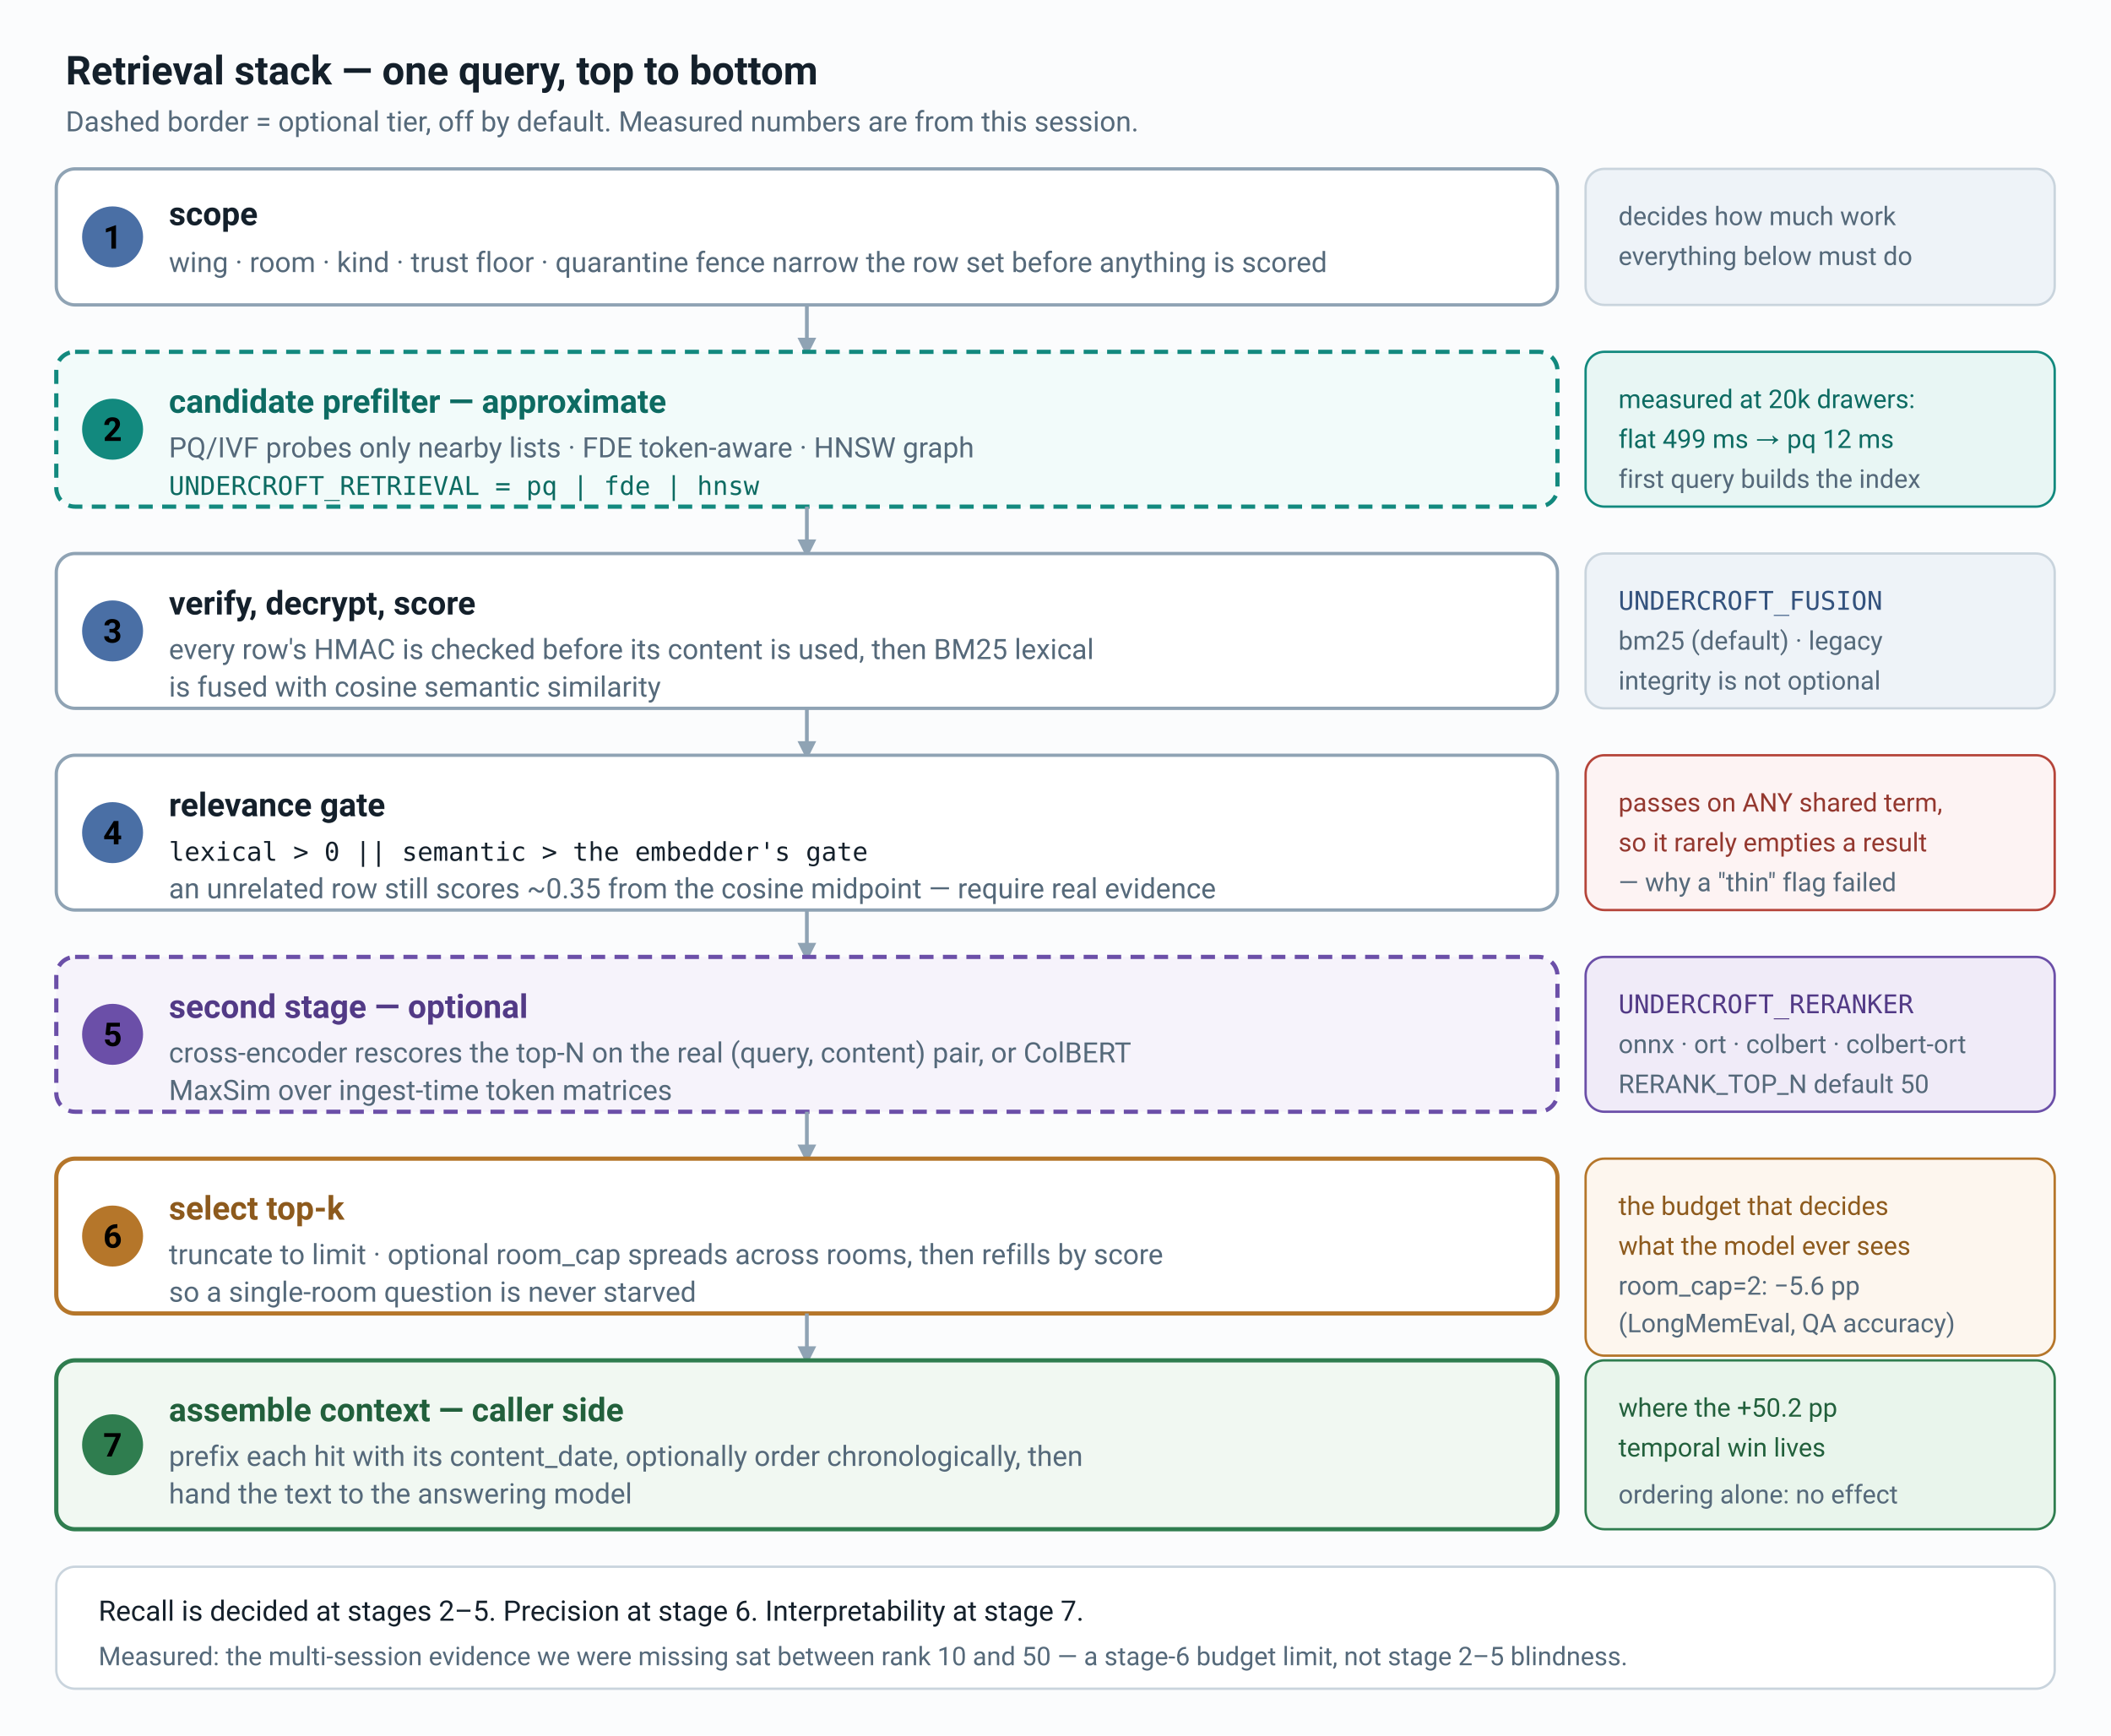
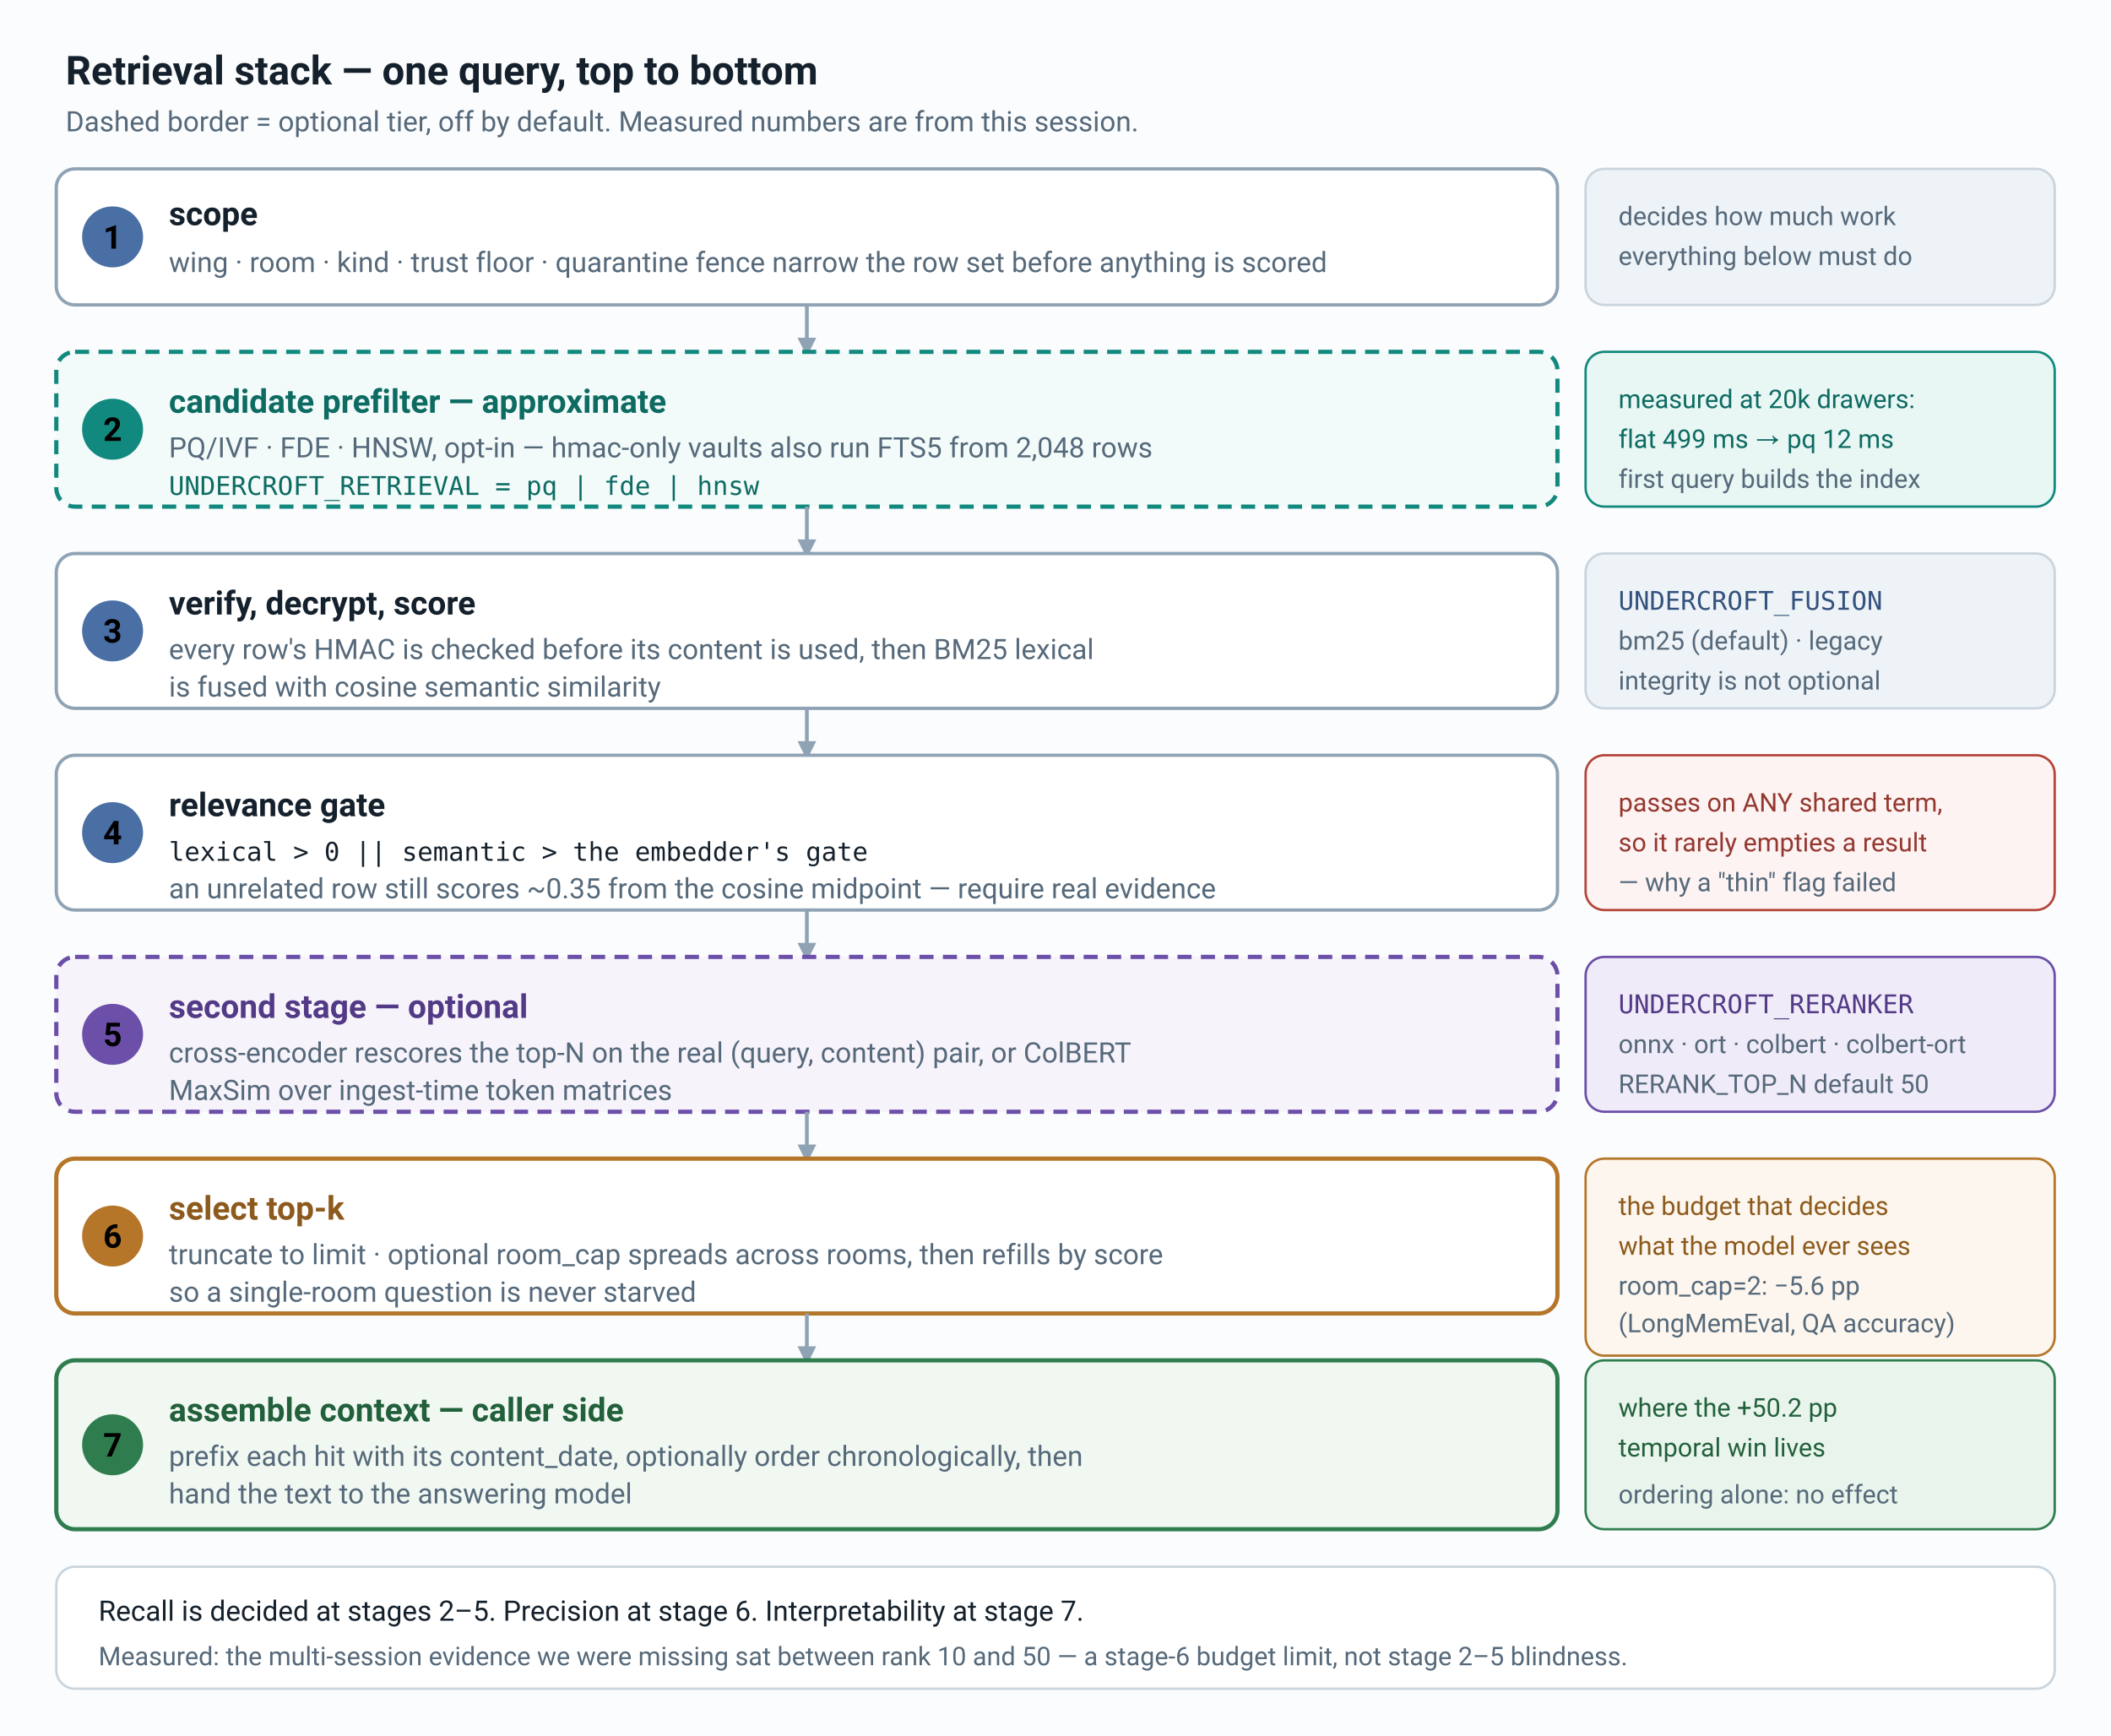
<svg xmlns="http://www.w3.org/2000/svg" viewBox="0 0 900 740" width="900" height="740" role="img" aria-labelledby="t d">
  <style>
  .f { font-family: -apple-system, BlinkMacSystemFont, "Segoe UI", Roboto, Helvetica, Arial, sans-serif; }
  .h { font-size: 17px; font-weight: 600; }
  .l { font-size: 14px; font-weight: 600; }
  .b { font-size: 12px; }
  .s { font-size: 11px; }
  .mono { font-family: ui-monospace, SFMono-Regular, Menlo, Consolas, monospace; font-size: 11px; }
  .ink { fill: var(--d-ink,#14202b); }
  .dim { fill: var(--d-dim,#55697a); }
  @media (prefers-color-scheme: dark) {
    svg { --d-bg:#0f1419; --d-card:#161c23; --d-card2:#1b222b; --d-line:#2b3540;
      --d-line2:#4a5b6b; --d-ink:#e4ebf1; --d-dim:#9aabba; --d-on:#0f1419;
      --d-teal:#2ba99c; --d-teal-bg:#0e2523; --d-teal-bg2:#123430; --d-teal-ink:#6fd8cc;
      --d-blue:#6d94c8; --d-blue-bg:#131d2b; --d-blue-ink:#9dbde3;
      --d-amber:#d1953f; --d-amber-bg:#261c0f; --d-amber-ink:#e8bc78;
      --d-violet:#9277c9; --d-violet-bg:#1c1730; --d-violet-bg2:#241d3d; --d-violet-ink:#b9a3e3;
      --d-green:#4fa570; --d-green-bg:#10231a; --d-green-bg2:#153021; --d-green-ink:#86cf9f;
      --d-red:#d1685c; --d-red-bg:#2a1614; --d-red-ink:#eb9a90; }
  }
</style>
  <rect width="900" height="740" fill="var(--d-bg,#fbfcfd)" />
  <text x="28" y="36" class="f h ink">Retrieval stack — one query, top to bottom</text>
  <text x="28" y="56" class="f b dim">Dashed border = optional tier, off by default. Measured numbers are from this session.</text>
  <rect x="24" y="72" width="640" height="58" rx="8" fill="var(--d-card,#ffffff)" stroke="var(--d-line2,#8fa3b4)" stroke-width="1.4" />
  <circle cx="48" cy="101" r="13" fill="var(--d-blue,#4a6fa5)" />
  <text x="48" y="106" class="f l" fill="var(--d-on,var(--d-card,#ffffff))" text-anchor="middle">1</text>
  <text x="72" y="96" class="f l ink">scope</text>
  <text x="72" y="116" class="f b dim">wing · room · kind · trust floor · quarantine fence narrow the row set before anything is scored</text>
  <rect x="676" y="72" width="200" height="58" rx="8" fill="var(--d-blue-bg,#eef3f8)" stroke="var(--d-line,#c9d4dd)" />
  <text x="690" y="96" class="f s dim">decides how much work</text>
  <text x="690" y="113" class="f s dim">everything below must do</text>
  <path d="M344 130 L344 148" stroke="var(--d-line2,#8fa3b4)" stroke-width="1.6" marker-end="url(#a)" />
  <rect x="24" y="150" width="640" height="66" rx="8" fill="var(--d-teal-bg,#f2fbfa)" stroke="var(--d-teal,#12897e)" stroke-width="1.8" stroke-dasharray="6 4" />
  <circle cx="48" cy="183" r="13" fill="var(--d-teal,#12897e)" />
  <text x="48" y="188" class="f l" fill="var(--d-on,var(--d-card,#ffffff))" text-anchor="middle">2</text>
  <text x="72" y="176" class="f l" fill="var(--d-teal-ink,#0d6b62)">candidate prefilter — approximate</text>
-   <text x="72" y="195" class="f b dim">PQ/IVF probes only nearby lists · FDE token-aware · HNSW graph</text>
+   <text x="72" y="195" class="f b dim">PQ/IVF · FDE · HNSW, opt-in — hmac-only vaults also run FTS5 from 2,048 rows</text>
  <text x="72" y="211" class="f mono" fill="var(--d-teal-ink,#0d6b62)">UNDERCROFT_RETRIEVAL = pq | fde | hnsw</text>
  <rect x="676" y="150" width="200" height="66" rx="8" fill="var(--d-teal-bg2,#e8f6f4)" stroke="var(--d-teal,#12897e)" />
  <text x="690" y="174" class="f s" fill="var(--d-teal-ink,#0d6b62)">measured at 20k drawers:</text>
  <text x="690" y="191" class="f s" fill="var(--d-teal-ink,#0d6b62)">flat 499 ms → pq 12 ms</text>
  <text x="690" y="208" class="f s dim">first query builds the index</text>
  <path d="M344 216 L344 234" stroke="var(--d-line2,#8fa3b4)" stroke-width="1.6" marker-end="url(#a)" />
  <rect x="24" y="236" width="640" height="66" rx="8" fill="var(--d-card,#ffffff)" stroke="var(--d-line2,#8fa3b4)" stroke-width="1.4" />
  <circle cx="48" cy="269" r="13" fill="var(--d-blue,#4a6fa5)" />
  <text x="48" y="274" class="f l" fill="var(--d-on,var(--d-card,#ffffff))" text-anchor="middle">3</text>
  <text x="72" y="262" class="f l ink">verify, decrypt, score</text>
  <text x="72" y="281" class="f b dim">every row's HMAC is checked before its content is used, then BM25 lexical</text>
  <text x="72" y="297" class="f b dim">is fused with cosine semantic similarity</text>
  <rect x="676" y="236" width="200" height="66" rx="8" fill="var(--d-blue-bg,#eef3f8)" stroke="var(--d-line,#c9d4dd)" />
  <text x="690" y="260" class="f mono" fill="var(--d-blue-ink,#33527d)">UNDERCROFT_FUSION</text>
  <text x="690" y="277" class="f s dim">bm25 (default) · legacy</text>
  <text x="690" y="294" class="f s dim">integrity is not optional</text>
  <path d="M344 302 L344 320" stroke="var(--d-line2,#8fa3b4)" stroke-width="1.6" marker-end="url(#a)" />
  <rect x="24" y="322" width="640" height="66" rx="8" fill="var(--d-card,#ffffff)" stroke="var(--d-line2,#8fa3b4)" stroke-width="1.4" />
  <circle cx="48" cy="355" r="13" fill="var(--d-blue,#4a6fa5)" />
  <text x="48" y="360" class="f l" fill="var(--d-on,var(--d-card,#ffffff))" text-anchor="middle">4</text>
  <text x="72" y="348" class="f l ink">relevance gate</text>
  <text x="72" y="367" class="f mono ink">lexical &gt; 0 || semantic &gt; the embedder's gate</text>
  <text x="72" y="383" class="f b dim">an unrelated row still scores ~0.35 from the cosine midpoint — require real evidence</text>
  <rect x="676" y="322" width="200" height="66" rx="8" fill="var(--d-red-bg,#fdf3f3)" stroke="var(--d-red,#b5453a)" />
  <text x="690" y="346" class="f s" fill="var(--d-red-ink,#94382f)">passes on ANY shared term,</text>
  <text x="690" y="363" class="f s" fill="var(--d-red-ink,#94382f)">so it rarely empties a result</text>
  <text x="690" y="380" class="f s dim">— why a "thin" flag failed</text>
  <path d="M344 388 L344 406" stroke="var(--d-line2,#8fa3b4)" stroke-width="1.6" marker-end="url(#a)" />
  <rect x="24" y="408" width="640" height="66" rx="8" fill="var(--d-violet-bg,#f6f3fb)" stroke="var(--d-violet,#6b4fa8)" stroke-width="1.8" stroke-dasharray="6 4" />
  <circle cx="48" cy="441" r="13" fill="var(--d-violet,#6b4fa8)" />
  <text x="48" y="446" class="f l" fill="var(--d-on,var(--d-card,#ffffff))" text-anchor="middle">5</text>
  <text x="72" y="434" class="f l" fill="var(--d-violet-ink,#523a86)">second stage — optional</text>
  <text x="72" y="453" class="f b dim">cross-encoder rescores the top-N on the real (query, content) pair, or ColBERT</text>
  <text x="72" y="469" class="f b dim">MaxSim over ingest-time token matrices</text>
  <rect x="676" y="408" width="200" height="66" rx="8" fill="var(--d-violet-bg2,#f0ebf8)" stroke="var(--d-violet,#6b4fa8)" />
  <text x="690" y="432" class="f mono" fill="var(--d-violet-ink,#523a86)">UNDERCROFT_RERANKER</text>
  <text x="690" y="449" class="f s dim">onnx · ort · colbert · colbert-ort</text>
  <text x="690" y="466" class="f s dim">RERANK_TOP_N default 50</text>
  <path d="M344 474 L344 492" stroke="var(--d-line2,#8fa3b4)" stroke-width="1.6" marker-end="url(#a)" />
  <rect x="24" y="494" width="640" height="66" rx="8" fill="var(--d-card,#ffffff)" stroke="var(--d-amber,#b5762a)" stroke-width="1.8" />
  <circle cx="48" cy="527" r="13" fill="var(--d-amber,#b5762a)" />
  <text x="48" y="532" class="f l" fill="var(--d-on,var(--d-card,#ffffff))" text-anchor="middle">6</text>
  <text x="72" y="520" class="f l" fill="var(--d-amber-ink,#8d5a1d)">select top-k</text>
  <text x="72" y="539" class="f b dim">truncate to limit · optional room_cap spreads across rooms, then refills by score</text>
  <text x="72" y="555" class="f b dim">so a single-room question is never starved</text>
  <rect x="676" y="494" width="200" height="84" rx="8" fill="var(--d-amber-bg,#fdf6ee)" stroke="var(--d-amber,#b5762a)" />
  <text x="690" y="518" class="f s" fill="var(--d-amber-ink,#8d5a1d)">the budget that decides</text>
  <text x="690" y="535" class="f s" fill="var(--d-amber-ink,#8d5a1d)">what the model ever sees</text>
  <text x="690" y="552" class="f s dim">room_cap=2: −5.6 pp</text>
  <text x="690" y="568" class="f s dim">(LongMemEval, QA accuracy)</text>
  <path d="M344 560 L344 578" stroke="var(--d-line2,#8fa3b4)" stroke-width="1.6" marker-end="url(#a)" />
  <rect x="24" y="580" width="640" height="72" rx="8" fill="var(--d-green-bg,#f1f8f2)" stroke="var(--d-green,#2f7d4f)" stroke-width="1.8" />
  <circle cx="48" cy="616" r="13" fill="var(--d-green,#2f7d4f)" />
  <text x="48" y="621" class="f l" fill="var(--d-on,var(--d-card,#ffffff))" text-anchor="middle">7</text>
  <text x="72" y="606" class="f l" fill="var(--d-green-ink,#22603c)">assemble context — caller side</text>
  <text x="72" y="625" class="f b dim">prefix each hit with its content_date, optionally order chronologically, then</text>
  <text x="72" y="641" class="f b dim">hand the text to the answering model</text>
  <rect x="676" y="580" width="200" height="72" rx="8" fill="var(--d-green-bg2,#e9f5ec)" stroke="var(--d-green,#2f7d4f)" />
  <text x="690" y="604" class="f s" fill="var(--d-green-ink,#22603c)">where the +50.2 pp</text>
  <text x="690" y="621" class="f s" fill="var(--d-green-ink,#22603c)">temporal win lives</text>
  <text x="690" y="641" class="f s dim">ordering alone: no effect</text>
  <rect x="24" y="668" width="852" height="52" rx="8" fill="var(--d-card,#ffffff)" stroke="var(--d-line,#c9d4dd)" />
  <text x="42" y="691" class="f b ink">Recall is decided at stages 2–5. Precision at stage 6. Interpretability at stage 7.</text>
  <text x="42" y="710" class="f s dim">Measured: the multi-session evidence we were missing sat between rank 10 and 50 — a stage-6 budget limit, not stage 2–5 blindness.</text>
  <defs>
    <marker id="a" viewBox="0 0 10 10" refX="5" refY="5" markerWidth="5" markerHeight="5" orient="auto-start-reverse">
      <path d="M 0 0 L 10 5 L 0 10 z" fill="var(--d-line2,#8fa3b4)" />
    </marker>
  </defs>
</svg>
